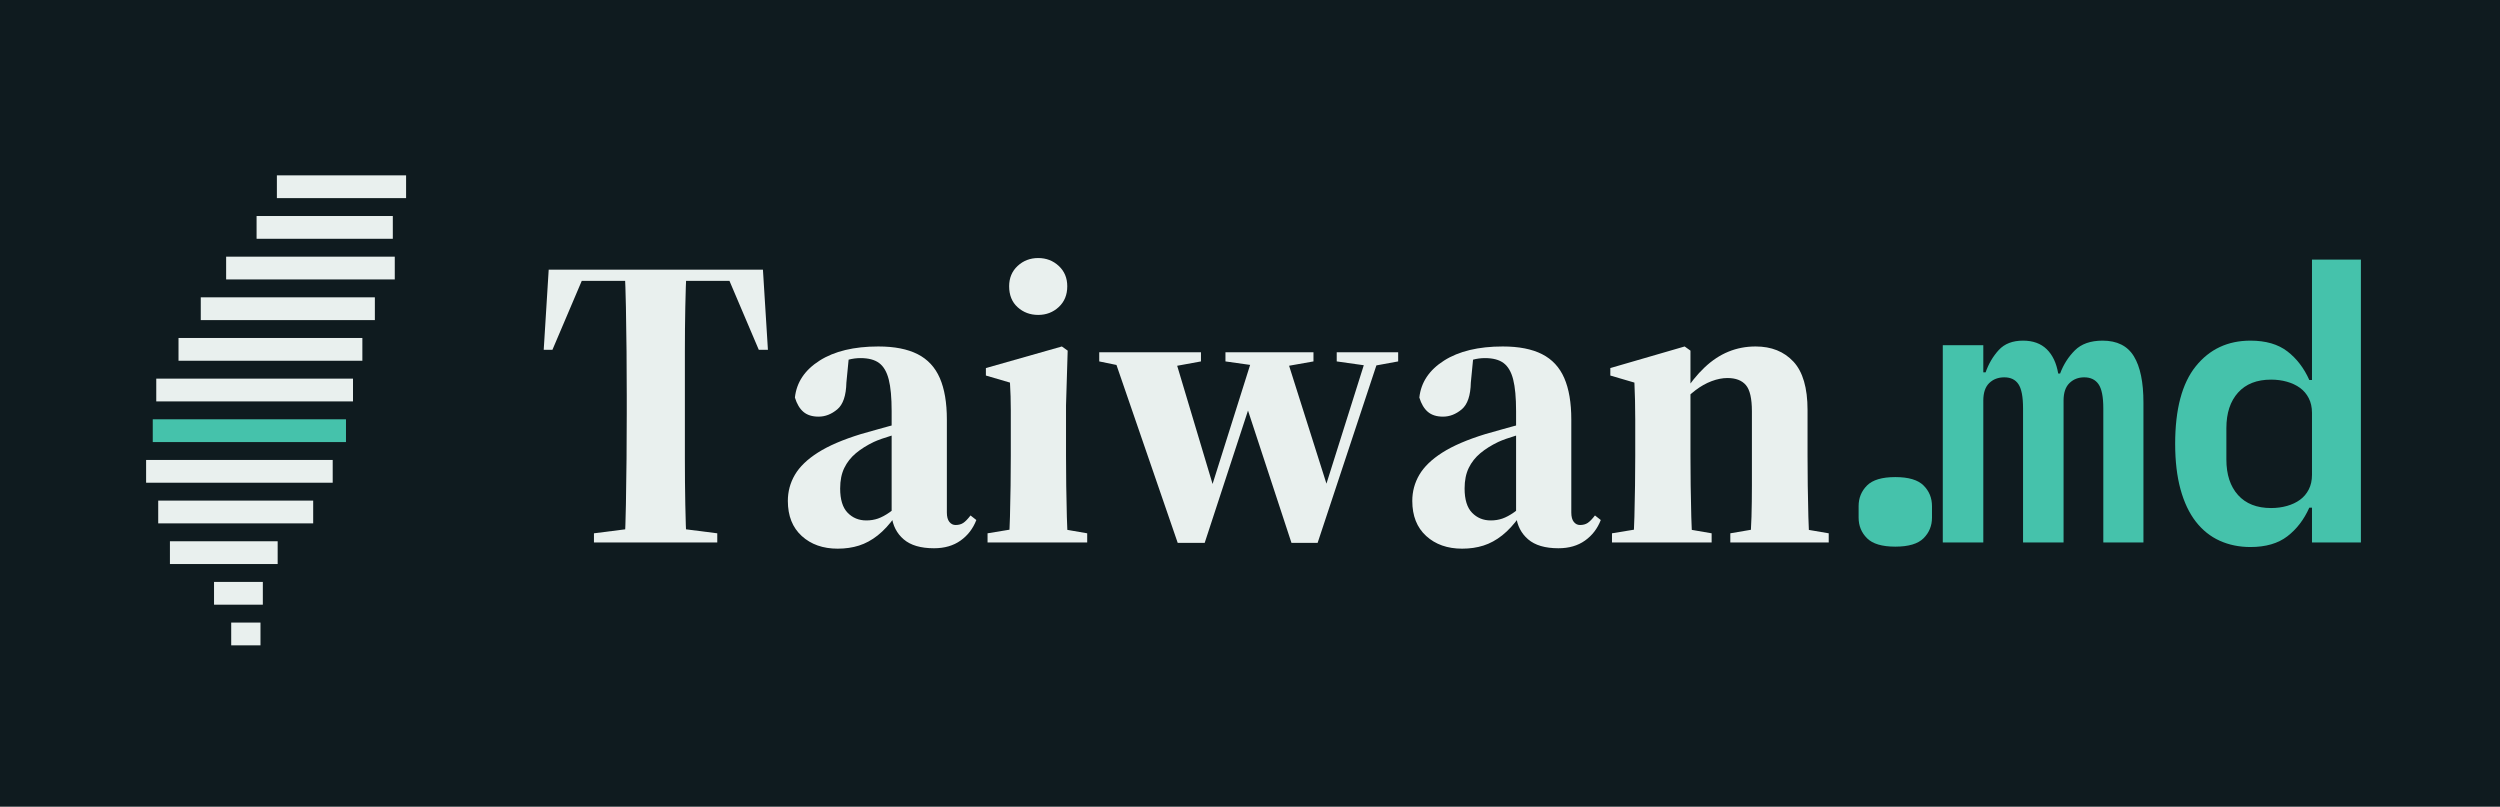
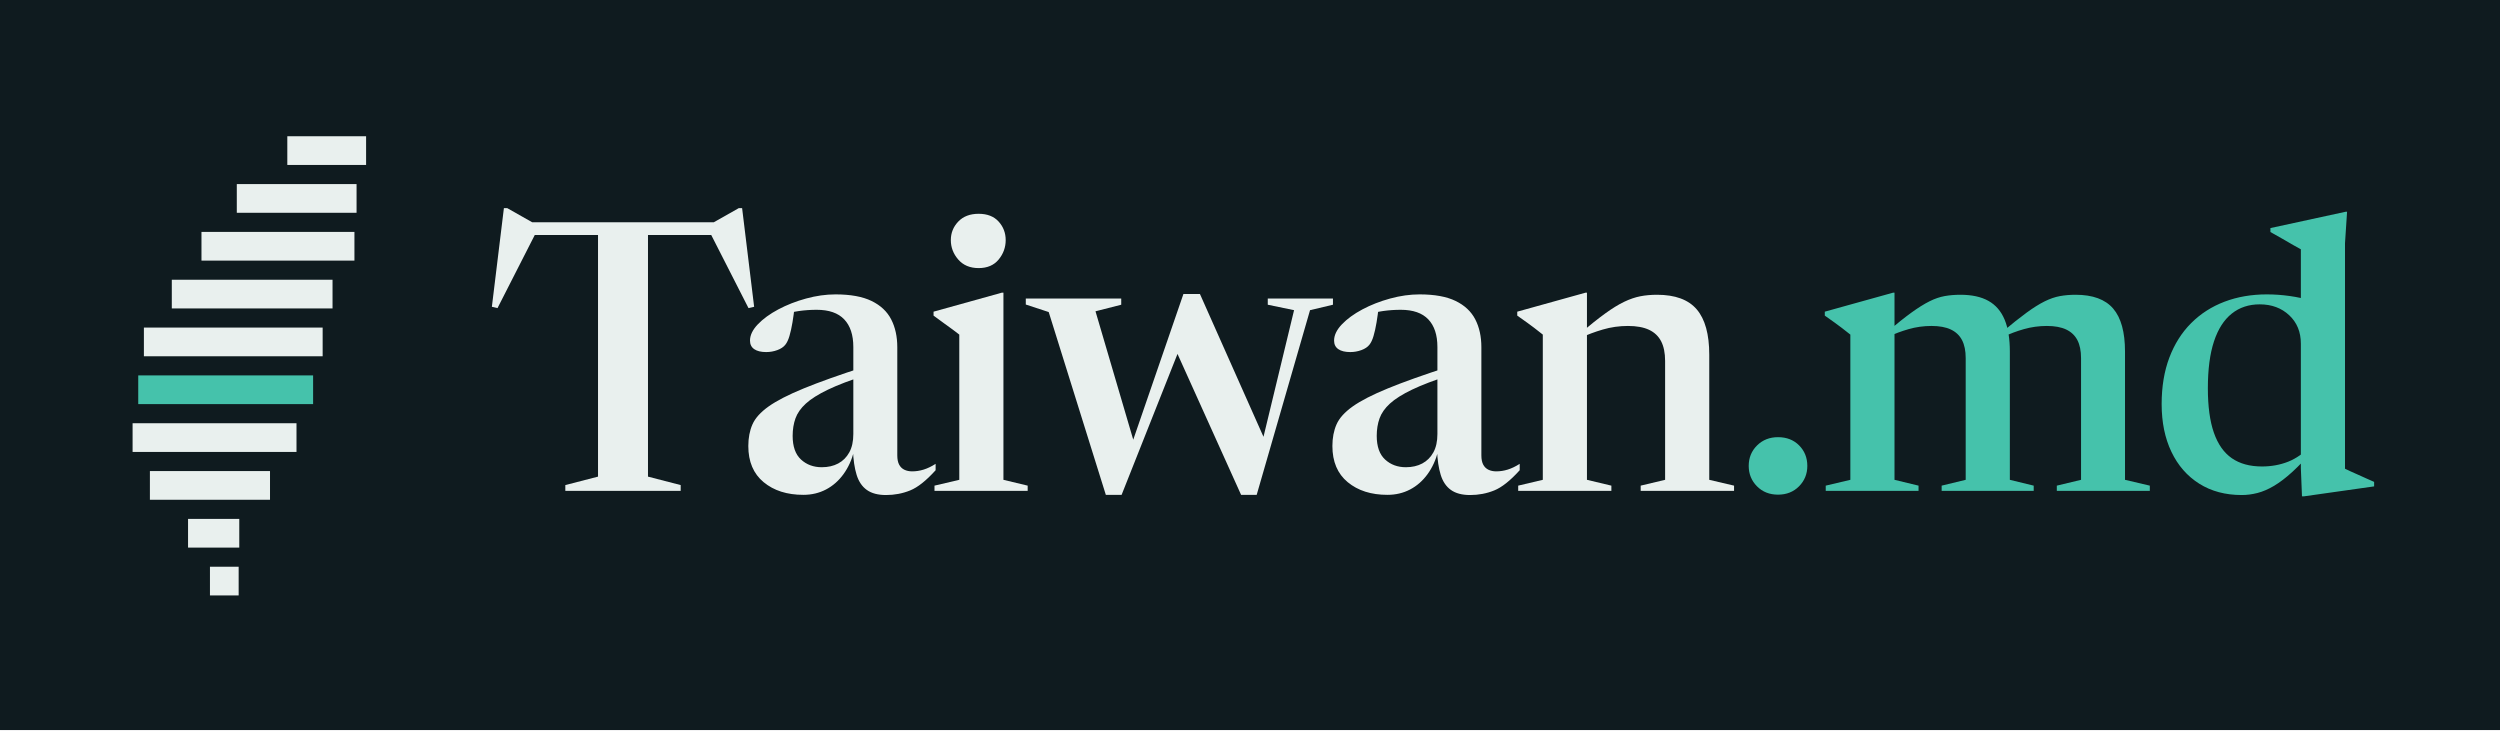
- <svg xmlns="http://www.w3.org/2000/svg" viewBox="-335 -1306.5 6021.39 1943" width="602.14" height="194.3">
-   <rect x="-335" y="-1306.5" width="6021.39" height="1943" fill="#0f1b1f" />
+ <svg xmlns="http://www.w3.org/2000/svg" viewBox="-335 -1306.5 6653.57 1943" width="665.36" height="194.3">
+   <rect x="-335" y="-1306.5" width="6653.57" height="1943" fill="#0f1b1f" />
  <g>
-     <rect x="331.88" y="-884.15" width="311.2" height="54.84" fill="#e9f0ee" />
-     <rect x="282.99" y="-786.22" width="328.12" height="54.84" fill="#e9f0ee" />
-     <rect x="209.66" y="-688.3" width="406.16" height="54.84" fill="#e9f0ee" />
-     <rect x="148.55" y="-590.37" width="419.32" height="54.84" fill="#e9f0ee" />
-     <rect x="94.96" y="-492.45" width="442.82" height="54.84" fill="#e9f0ee" />
-     <rect x="41.37" y="-394.53" width="473.85" height="54.84" fill="#e9f0ee" />
-     <rect x="32.91" y="-296.6" width="465.39" height="54.84" fill="#45c2ab" />
-     <rect x="16.92" y="-198.68" width="449.4" height="54.84" fill="#e9f0ee" />
-     <rect x="46.07" y="-100.76" width="373.25" height="54.84" fill="#e9f0ee" />
-     <rect x="74.27" y="-2.84" width="259.49" height="54.84" fill="#e9f0ee" />
-     <rect x="180.51" y="95.08" width="117.52" height="54.84" fill="#e9f0ee" />
-     <rect x="221.88" y="193.01" width="70.51" height="54.84" fill="#e9f0ee" />
+     <rect x="429.66" y="-943.88" width="209.66" height="76.38" fill="#e9f0ee" />
+     <rect x="295.22" y="-816.58" width="318.72" height="76.38" fill="#e9f0ee" />
+     <rect x="201.2" y="-689.28" width="407.1" height="76.38" fill="#e9f0ee" />
+     <rect x="122.22" y="-561.98" width="427.78" height="76.38" fill="#e9f0ee" />
+     <rect x="47.95" y="-434.68" width="475.73" height="76.38" fill="#e9f0ee" />
+     <rect x="32.91" y="-307.38" width="465.39" height="76.38" fill="#45c2ab" />
+     <rect x="17.86" y="-180.08" width="436.24" height="76.38" fill="#e9f0ee" />
+     <rect x="63.93" y="-52.78" width="319.66" height="76.38" fill="#e9f0ee" />
+     <rect x="165.47" y="74.52" width="136.33" height="76.38" fill="#e9f0ee" />
+     <rect x="223.76" y="201.82" width="76.38" height="76.38" fill="#e9f0ee" />
  </g>
  <g transform="translate(954.57 0)">
-     <path d="M141.0 0.0V-22.0L251.0 -36.0H328.0L438.0 -22.0V0.0ZM215.0 0.0Q217.0 -39.0 218.0 -92.0Q219.0 -145.0 219.5 -202.0Q220.0 -259.0 220.0 -310.0V-354.0Q220.0 -405.0 219.5 -460.0Q219.0 -515.0 218.0 -566.5Q217.0 -618.0 215.0 -657.0H364.0Q362.0 -618.0 361.0 -566.5Q360.0 -515.0 360.0 -460.0Q360.0 -405.0 360.0 -354.0V-310.0Q360.0 -259.0 360.0 -202.0Q360.0 -145.0 361.0 -92.0Q362.0 -39.0 364.0 0.0ZM20.0 -464.0 32.0 -657.0H548.0L560.0 -464.0H538.0L461.0 -645.0L498.0 -630.0H82.0L118.0 -645.0L41.0 -464.0Z" fill="#e9f0ee" />
-     <path d="M728.0 15.0Q675.0 15.0 641.5 -15.5Q608.0 -46.0 608.0 -100.0Q608.0 -134.0 625.0 -163.0Q642.0 -192.0 680.5 -216.5Q719.0 -241.0 784.0 -261.0Q802.0 -266.0 826.5 -273.0Q851.0 -280.0 878.5 -287.0Q906.0 -294.0 931.0 -301.0V-279.0Q893.0 -268.0 861.5 -258.5Q830.0 -249.0 815.0 -242.0Q790.0 -230.0 772.0 -215.0Q754.0 -200.0 744.0 -179.5Q734.0 -159.0 734.0 -130.0Q734.0 -90.0 752.0 -71.5Q770.0 -53.0 797.0 -53.0Q812.0 -53.0 825.0 -57.5Q838.0 -62.0 853.0 -72.5Q868.0 -83.0 888.0 -102.0L896.0 -62.0H866.0Q846.0 -34.0 824.5 -17.0Q803.0 0.0 779.5 7.5Q756.0 15.0 728.0 15.0ZM960.0 14.0Q912.0 14.0 887.0 -7.5Q862.0 -29.0 858.0 -64.0V-68.0V-316.0Q858.0 -365.0 851.0 -392.5Q844.0 -420.0 828.0 -432.0Q812.0 -444.0 783.0 -444.0Q768.0 -444.0 753.5 -440.0Q739.0 -436.0 727.0 -430.0L756.0 -457.0L749.0 -385.0Q748.0 -338.0 727.0 -320.5Q706.0 -303.0 682.0 -303.0Q659.0 -303.0 645.5 -314.5Q632.0 -326.0 625.0 -349.0Q631.0 -404.0 684.5 -438.0Q738.0 -472.0 826.0 -472.0Q884.0 -472.0 920.5 -453.5Q957.0 -435.0 974.0 -396.0Q991.0 -357.0 991.0 -296.0V-72.0Q991.0 -57.0 997.0 -49.5Q1003.0 -42.0 1012.0 -42.0Q1023.0 -42.0 1030.5 -47.0Q1038.0 -52.0 1048.0 -65.0L1062.0 -54.0Q1050.0 -23.0 1024.0 -4.5Q998.0 14.0 960.0 14.0Z" fill="#e9f0ee" />
-     <path d="M1089.0 0.0V-22.0L1174.0 -36.0H1248.0L1329.0 -22.0V0.0ZM1140.0 0.0Q1142.0 -26.0 1143.0 -62.0Q1144.0 -98.0 1144.5 -137.0Q1145.0 -176.0 1145.0 -209.0V-239.0Q1145.0 -286.0 1145.0 -319.0Q1145.0 -352.0 1143.0 -385.0L1085.0 -402.0V-420.0L1268.0 -472.0L1282.0 -462.0L1278.0 -330.0V-209.0Q1278.0 -176.0 1278.5 -137.0Q1279.0 -98.0 1280.0 -62.0Q1281.0 -26.0 1283.0 0.0ZM1211.0 -548.0Q1182.0 -548.0 1161.5 -566.5Q1141.0 -585.0 1141.0 -617.0Q1141.0 -647.0 1161.5 -666.0Q1182.0 -685.0 1211.0 -685.0Q1240.0 -685.0 1260.5 -666.0Q1281.0 -647.0 1281.0 -617.0Q1281.0 -586.0 1260.5 -567.0Q1240.0 -548.0 1211.0 -548.0Z" fill="#e9f0ee" />
-     <path d="M1547.0 1.0 1389.0 -458.0H1536.0L1639.0 -114.0H1621.0L1626.0 -125.0L1731.0 -458.0H1805.0L1914.0 -114.0H1896.0L1901.0 -128.0L2005.0 -458.0H2036.0L1884.0 1.0H1821.0L1707.0 -346.0H1726.0L1722.0 -335.0L1612.0 1.0ZM1358.0 -436.0V-458.0H1603.0V-436.0L1521.0 -421.0H1431.0ZM1662.0 -436.0V-458.0H1874.0V-436.0L1795.0 -422.0L1740.0 -425.0ZM1930.0 -436.0V-458.0H2078.0V-436.0L2018.0 -425.0H2008.0Z" fill="#e9f0ee" />
-     <path d="M2232.0 15.0Q2179.0 15.0 2145.5 -15.5Q2112.0 -46.0 2112.0 -100.0Q2112.0 -134.0 2129.0 -163.0Q2146.0 -192.0 2184.5 -216.5Q2223.0 -241.0 2288.0 -261.0Q2306.0 -266.0 2330.5 -273.0Q2355.0 -280.0 2382.5 -287.0Q2410.0 -294.0 2435.0 -301.0V-279.0Q2397.0 -268.0 2365.5 -258.5Q2334.0 -249.0 2319.0 -242.0Q2294.0 -230.0 2276.0 -215.0Q2258.0 -200.0 2248.0 -179.5Q2238.0 -159.0 2238.0 -130.0Q2238.0 -90.0 2256.0 -71.5Q2274.0 -53.0 2301.0 -53.0Q2316.0 -53.0 2329.0 -57.5Q2342.0 -62.0 2357.0 -72.5Q2372.0 -83.0 2392.0 -102.0L2400.0 -62.0H2370.0Q2350.0 -34.0 2328.5 -17.0Q2307.0 0.0 2283.5 7.5Q2260.0 15.0 2232.0 15.0ZM2464.0 14.0Q2416.0 14.0 2391.0 -7.5Q2366.0 -29.0 2362.0 -64.0V-68.0V-316.0Q2362.0 -365.0 2355.0 -392.5Q2348.0 -420.0 2332.0 -432.0Q2316.0 -444.0 2287.0 -444.0Q2272.0 -444.0 2257.5 -440.0Q2243.0 -436.0 2231.0 -430.0L2260.0 -457.0L2253.0 -385.0Q2252.0 -338.0 2231.0 -320.5Q2210.0 -303.0 2186.0 -303.0Q2163.0 -303.0 2149.5 -314.5Q2136.0 -326.0 2129.0 -349.0Q2135.0 -404.0 2188.5 -438.0Q2242.0 -472.0 2330.0 -472.0Q2388.0 -472.0 2424.5 -453.5Q2461.0 -435.0 2478.0 -396.0Q2495.0 -357.0 2495.0 -296.0V-72.0Q2495.0 -57.0 2501.0 -49.5Q2507.0 -42.0 2516.0 -42.0Q2527.0 -42.0 2534.5 -47.0Q2542.0 -52.0 2552.0 -65.0L2566.0 -54.0Q2554.0 -23.0 2528.0 -4.5Q2502.0 14.0 2464.0 14.0Z" fill="#e9f0ee" />
-     <path d="M2593.0 0.0V-22.0L2678.0 -36.0H2752.0L2833.0 -22.0V0.0ZM2644.0 0.0Q2646.0 -26.0 2647.0 -62.0Q2648.0 -98.0 2648.5 -137.0Q2649.0 -176.0 2649.0 -209.0V-240.0Q2649.0 -271.0 2649.0 -295.5Q2649.0 -320.0 2648.5 -341.5Q2648.0 -363.0 2647.0 -385.0L2589.0 -402.0V-420.0L2768.0 -472.0L2782.0 -462.0V-366.0V-364.0V-209.0Q2782.0 -176.0 2782.5 -137.0Q2783.0 -98.0 2784.0 -62.0Q2785.0 -26.0 2787.0 0.0ZM2878.0 0.0V-22.0L2960.0 -36.0H3033.0L3115.0 -22.0V0.0ZM2925.0 0.0Q2928.0 -26.0 2929.0 -62.0Q2930.0 -98.0 2930.0 -137.0Q2930.0 -176.0 2930.0 -209.0V-316.0Q2930.0 -362.0 2915.5 -379.0Q2901.0 -396.0 2871.0 -396.0Q2853.0 -396.0 2833.0 -388.5Q2813.0 -381.0 2794.0 -366.5Q2775.0 -352.0 2757.0 -332.0L2755.0 -357.0H2764.0Q2789.0 -396.0 2816.0 -421.5Q2843.0 -447.0 2873.5 -459.5Q2904.0 -472.0 2939.0 -472.0Q2996.0 -472.0 3030.0 -435.5Q3064.0 -399.0 3064.0 -319.0V-209.0Q3064.0 -176.0 3064.5 -137.0Q3065.0 -98.0 3066.0 -62.0Q3067.0 -26.0 3069.0 0.0Z" fill="#e9f0ee" />
-     <path d="M3275.372 10.126Q3227.504 10.126 3207.252 -10.126Q3187.0 -30.378 3187.0 -59.835V-87.452Q3187.0 -116.909 3207.252 -137.161Q3227.504 -157.413 3275.372 -157.413Q3323.24 -157.413 3343.492 -137.161Q3363.744 -116.909 3363.744 -87.452V-59.835Q3363.744 -30.378 3343.492 -10.126Q3323.24 10.126 3275.372 10.126Z" fill="#45c2ab" />
-     <path d="M3389.744 0.0V-475.0H3487.322V-409.641H3492.845Q3503.891 -440.94 3524.604 -463.493Q3545.316 -486.047 3583.058 -486.047Q3618.959 -486.047 3640.132 -465.334Q3661.304 -444.622 3667.748 -406.88H3672.351Q3684.318 -439.099 3707.792 -462.573Q3731.266 -486.047 3774.531 -486.047Q3827.002 -486.047 3850.016 -448.304Q3873.029 -410.562 3873.029 -336.919V0.0H3776.372V-323.11Q3776.372 -364.535 3764.865 -381.105Q3753.359 -397.674 3730.345 -397.674Q3709.172 -397.674 3694.904 -383.866Q3680.636 -370.058 3680.636 -341.521V0.0H3583.058V-323.11Q3583.058 -364.535 3572.012 -381.105Q3560.965 -397.674 3537.952 -397.674Q3515.859 -397.674 3501.59 -383.866Q3487.322 -370.058 3487.322 -341.521V0.0Z" fill="#45c2ab" />
-     <path d="M4278.988 -83.769H4272.545Q4253.213 -40.504 4219.613 -14.729Q4186.014 11.047 4130.781 11.047Q4090.277 11.047 4056.677 -4.142Q4023.078 -19.331 3999.143 -50.17Q3975.209 -81.008 3962.322 -127.955Q3949.434 -174.903 3949.434 -237.5Q3949.434 -362.694 3999.143 -424.37Q4048.853 -486.047 4130.781 -486.047Q4186.014 -486.047 4219.613 -460.271Q4253.213 -434.496 4272.545 -391.231H4278.988V-681.202H4396.818V0.0H4278.988ZM4180.49 -82.849Q4200.742 -82.849 4218.693 -87.912Q4236.643 -92.975 4249.991 -102.641Q4263.339 -112.306 4271.164 -127.495Q4278.988 -142.684 4278.988 -162.936V-312.064Q4278.988 -332.316 4271.164 -347.505Q4263.339 -362.694 4249.991 -372.359Q4236.643 -382.025 4218.693 -387.088Q4200.742 -392.151 4180.49 -392.151Q4128.94 -392.151 4100.863 -360.853Q4072.787 -329.554 4072.787 -275.242V-199.758Q4072.787 -145.446 4100.863 -114.147Q4128.94 -82.849 4180.49 -82.849Z" fill="#45c2ab" />
+     <path d="M302.0 -699.0H435.0V-38.0L522.0 -15.5V0.0H215.0V-15.5L302.0 -38.0ZM656.0 -681.0H81.0L139.5 -692.5L34.5 -486.5L19.5 -490.0L51.5 -752.5H60.5L143.5 -705.5L93.0 -715.0H644.0L593.5 -705.5L676.5 -752.5H685.5L717.5 -490.0L702.5 -486.5L597.5 -692.5Z" fill="#e9f0ee" />
+     <path d="M1011.5 -330.5 1015.0 -308.0Q952.5 -288.0 914.0 -269.5Q875.5 -251.0 855.25 -232.5Q835.0 -214.0 827.5 -193.0Q820.0 -172.0 820.0 -146.5Q820.0 -104.0 842.25 -83.5Q864.5 -63.0 897.5 -63.0Q922.5 -63.0 941.25 -73.0Q960.0 -83.0 970.75 -102.5Q981.5 -122.0 981.5 -151.5V-383.0Q981.5 -431.0 957.25 -456.5Q933.0 -482.0 884.0 -482.0Q860.0 -482.0 837.0 -478.75Q814.0 -475.5 800.5 -469.5L825.5 -492.5Q823.0 -469.0 819.5 -448.25Q816.0 -427.5 811.5 -412.25Q807.0 -397.0 800.5 -389.0Q793.5 -380.0 779.25 -374.75Q765.0 -369.5 749.5 -369.5Q729.0 -369.5 717.75 -377.25Q706.5 -385.0 706.5 -400.0Q706.5 -421.5 727.25 -443.25Q748.0 -465.0 781.75 -483.0Q815.5 -501.0 855.75 -512.0Q896.0 -523.0 934.0 -523.0Q994.0 -523.0 1030.0 -505.5Q1066.0 -488.0 1082.25 -456.5Q1098.5 -425.0 1098.5 -382.5V-94.5Q1098.5 -79.0 1103.5 -69.75Q1108.5 -60.5 1117.5 -56.25Q1126.5 -52.0 1138.0 -52.0Q1153.5 -52.0 1168.75 -56.75Q1184.0 -61.5 1200.5 -72.0V-55.0Q1163.0 -13.5 1132.75 -1.25Q1102.5 11.0 1068.5 11.0Q1036.5 11.0 1017.5 -2.5Q998.5 -16.0 990.25 -42.75Q982.0 -69.5 980.5 -108.0L983.5 -106.5Q974.5 -71.0 955.25 -44.5Q936.0 -18.0 908.75 -3.75Q881.5 10.5 848.5 10.5Q783.5 10.5 742.75 -23.25Q702.0 -57.0 702.0 -119.5Q702.0 -152.0 713.0 -177.0Q724.0 -202.0 756.0 -224.75Q788.0 -247.5 849.5 -272.75Q911.0 -298.0 1011.5 -330.5Z" fill="#e9f0ee" />
+     <path d="M1315.0 -593.0Q1280.5 -593.0 1260.75 -615.75Q1241.0 -638.5 1241.0 -667.5Q1241.0 -696.0 1260.75 -716.75Q1280.5 -737.5 1315.0 -737.5Q1349.5 -737.5 1368.25 -716.75Q1387.0 -696.0 1387.0 -667.5Q1387.0 -638.5 1368.25 -615.75Q1349.5 -593.0 1315.0 -593.0ZM1381.0 -527.5V-427.5V-29.5L1445.5 -14.0V0.0H1197.5V-14.0L1263.5 -29.5V-416.0Q1258.0 -420.5 1247.75 -428.0Q1237.5 -435.5 1224.0 -445.25Q1210.5 -455.0 1195.0 -466.5V-477.0L1376.5 -527.5Z" fill="#e9f0ee" />
+     <path d="M2154.5 -481.0 2084.5 -495.5V-512.0H2258.0V-495.5L2197.0 -481.0L2055.0 10.5H2013.5L1828.5 -399.5L1859.5 -403.0L1695.5 10.5H1653.5L1501.5 -476.0L1440.5 -496.0V-512.0H1694.5V-495.5L1626.0 -478.0L1734.5 -109.0L1709.0 -85.5L1860.0 -524.0H1904.0L2086.0 -115.0L2059.0 -85.5Z" fill="#e9f0ee" />
+     <path d="M2566.0 -330.5 2569.5 -308.0Q2507.0 -288.0 2468.5 -269.5Q2430.0 -251.0 2409.75 -232.5Q2389.5 -214.0 2382.0 -193.0Q2374.5 -172.0 2374.5 -146.5Q2374.5 -104.0 2396.75 -83.5Q2419.0 -63.0 2452.0 -63.0Q2477.0 -63.0 2495.75 -73.0Q2514.5 -83.0 2525.25 -102.5Q2536.0 -122.0 2536.0 -151.5V-383.0Q2536.0 -431.0 2511.75 -456.5Q2487.5 -482.0 2438.5 -482.0Q2414.5 -482.0 2391.5 -478.75Q2368.5 -475.5 2355.0 -469.5L2380.0 -492.5Q2377.5 -469.0 2374.0 -448.25Q2370.5 -427.5 2366.0 -412.25Q2361.5 -397.0 2355.0 -389.0Q2348.0 -380.0 2333.75 -374.75Q2319.5 -369.5 2304.0 -369.5Q2283.5 -369.5 2272.25 -377.25Q2261.0 -385.0 2261.0 -400.0Q2261.0 -421.5 2281.75 -443.25Q2302.5 -465.0 2336.25 -483.0Q2370.0 -501.0 2410.25 -512.0Q2450.5 -523.0 2488.5 -523.0Q2548.5 -523.0 2584.5 -505.5Q2620.5 -488.0 2636.75 -456.5Q2653.0 -425.0 2653.0 -382.5V-94.5Q2653.0 -79.0 2658.0 -69.75Q2663.0 -60.5 2672.0 -56.25Q2681.0 -52.0 2692.5 -52.0Q2708.0 -52.0 2723.25 -56.75Q2738.5 -61.5 2755.0 -72.0V-55.0Q2717.5 -13.5 2687.25 -1.25Q2657.0 11.0 2623.0 11.0Q2591.0 11.0 2572.0 -2.5Q2553.0 -16.0 2544.75 -42.75Q2536.5 -69.5 2535.0 -108.0L2538.0 -106.5Q2529.0 -71.0 2509.75 -44.5Q2490.5 -18.0 2463.25 -3.75Q2436.0 10.5 2403.0 10.5Q2338.0 10.5 2297.25 -23.25Q2256.5 -57.0 2256.5 -119.5Q2256.5 -152.0 2267.5 -177.0Q2278.5 -202.0 2310.5 -224.75Q2342.5 -247.5 2404.0 -272.75Q2465.5 -298.0 2566.0 -330.5Z" fill="#e9f0ee" />
+     <path d="M2934.0 -422.5V-29.5L2999.0 -14.0V0.0H2751.0V-14.0L2816.5 -29.5V-416.0Q2808.5 -422.5 2793.5 -434.0Q2778.5 -445.5 2748.5 -466.5V-477.0L2930.0 -527.5H2934.0ZM3077.0 -14.0 3142.0 -29.5V-346.0Q3142.0 -377.5 3131.5 -398.0Q3121.0 -418.5 3099.25 -428.75Q3077.5 -439.0 3043.0 -439.0Q3008.5 -439.0 2976.25 -429.5Q2944.0 -420.0 2920.0 -408.5L2915.0 -418.5Q2954.0 -451.5 2982.25 -472.0Q3010.5 -492.5 3033.0 -503.25Q3055.5 -514.0 3076.0 -518.0Q3096.5 -522.0 3120.5 -522.0Q3193.0 -522.0 3226.25 -483.0Q3259.5 -444.0 3259.5 -362.5V-29.5L3325.5 -14.0V0.0H3077.0Z" fill="#e9f0ee" />
+     <path d="M3442.5 -143.0Q3477.0 -143.0 3498.75 -121.0Q3520.5 -99.0 3520.5 -66.5Q3520.5 -34.5 3498.5 -12.25Q3476.5 10.0 3442.5 10.0Q3408.5 10.0 3386.5 -12.25Q3364.5 -34.5 3364.5 -66.5Q3364.5 -99.0 3386.75 -121.0Q3409.0 -143.0 3442.5 -143.0Z" fill="#45c2ab" />
+     <path d="M3752.5 -423.5V-29.5L3816.5 -14.0V0.0H3569.5V-14.0L3635.0 -29.5V-416.0Q3627.0 -422.5 3612.0 -434.0Q3597.0 -445.5 3567.0 -466.5V-477.0L3748.5 -527.5H3752.5ZM4059.5 -371.0V-29.5L4123.0 -14.0V0.0H3878.0V-14.0L3942.0 -29.5V-353.5Q3942.0 -382.5 3932.25 -401.25Q3922.5 -420.0 3902.5 -429.5Q3882.5 -439.0 3851.0 -439.0Q3819.5 -439.0 3790.0 -430.5Q3760.5 -422.0 3738.0 -411.0L3733.5 -423.5Q3770.5 -455.0 3797.5 -474.5Q3824.5 -494.0 3845.5 -504.5Q3866.5 -515.0 3886.0 -518.5Q3905.5 -522.0 3928.0 -522.0Q3973.5 -522.0 4002.5 -505.75Q4031.5 -489.5 4045.5 -456.0Q4059.5 -422.5 4059.5 -371.0ZM4366.0 -371.0V-29.5L4432.0 -14.0V0.0H4184.5V-14.0L4249.0 -29.5V-353.5Q4249.0 -382.5 4239.25 -401.25Q4229.5 -420.0 4209.5 -429.5Q4189.5 -439.0 4158.0 -439.0Q4126.5 -439.0 4096.75 -430.5Q4067.0 -422.0 4045.0 -411.0L4040.0 -423.5Q4077.5 -455.0 4104.25 -474.5Q4131.0 -494.0 4152.25 -504.5Q4173.5 -515.0 4193.0 -518.5Q4212.5 -522.0 4234.5 -522.0Q4303.0 -522.0 4334.5 -485.25Q4366.0 -448.5 4366.0 -371.0Z" fill="#45c2ab" />
+     <path d="M4834.0 -392.0Q4834.0 -438.5 4803.0 -467.5Q4772.0 -496.5 4724.5 -496.5Q4681.0 -496.5 4650.0 -471.75Q4619.0 -447.0 4602.75 -397.75Q4586.5 -348.5 4586.5 -273.0Q4586.5 -201.0 4602.5 -155.0Q4618.5 -109.0 4650.25 -87.0Q4682.0 -65.0 4730.5 -65.0Q4768.0 -65.0 4800.25 -77.75Q4832.5 -90.5 4861.5 -121.0L4867.5 -109.5Q4837.0 -74.0 4811.25 -50.5Q4785.5 -27.0 4762.75 -13.5Q4740.0 0.0 4718.75 5.5Q4697.5 11.0 4676.5 11.0Q4611.5 11.0 4563.5 -19.25Q4515.5 -49.5 4489.5 -104.0Q4463.5 -158.5 4463.5 -231.0Q4463.5 -300.5 4484.0 -354.75Q4504.5 -409.0 4542.0 -446.5Q4579.5 -484.0 4630.75 -503.5Q4682.0 -523.0 4743.5 -523.0Q4773.5 -523.0 4804.0 -518.75Q4834.5 -514.5 4863.5 -505.75Q4892.5 -497.0 4918.0 -483.0L4834.0 -471.5V-643.0Q4828.0 -646.0 4814.25 -654.0Q4800.5 -662.0 4784.0 -671.5Q4767.5 -681.0 4753.0 -689.0V-699.5L4953.5 -743.0H4957.0L4951.5 -659.0V-59.0Q4956.0 -56.5 4965.75 -52.25Q4975.5 -48.0 4987.0 -42.75Q4998.5 -37.5 5009.75 -32.5Q5021.0 -27.5 5029.0 -24.0V-12.0L4842.0 14.5H4837.0L4834.0 -60.5Z" fill="#45c2ab" />
  </g>
</svg>
